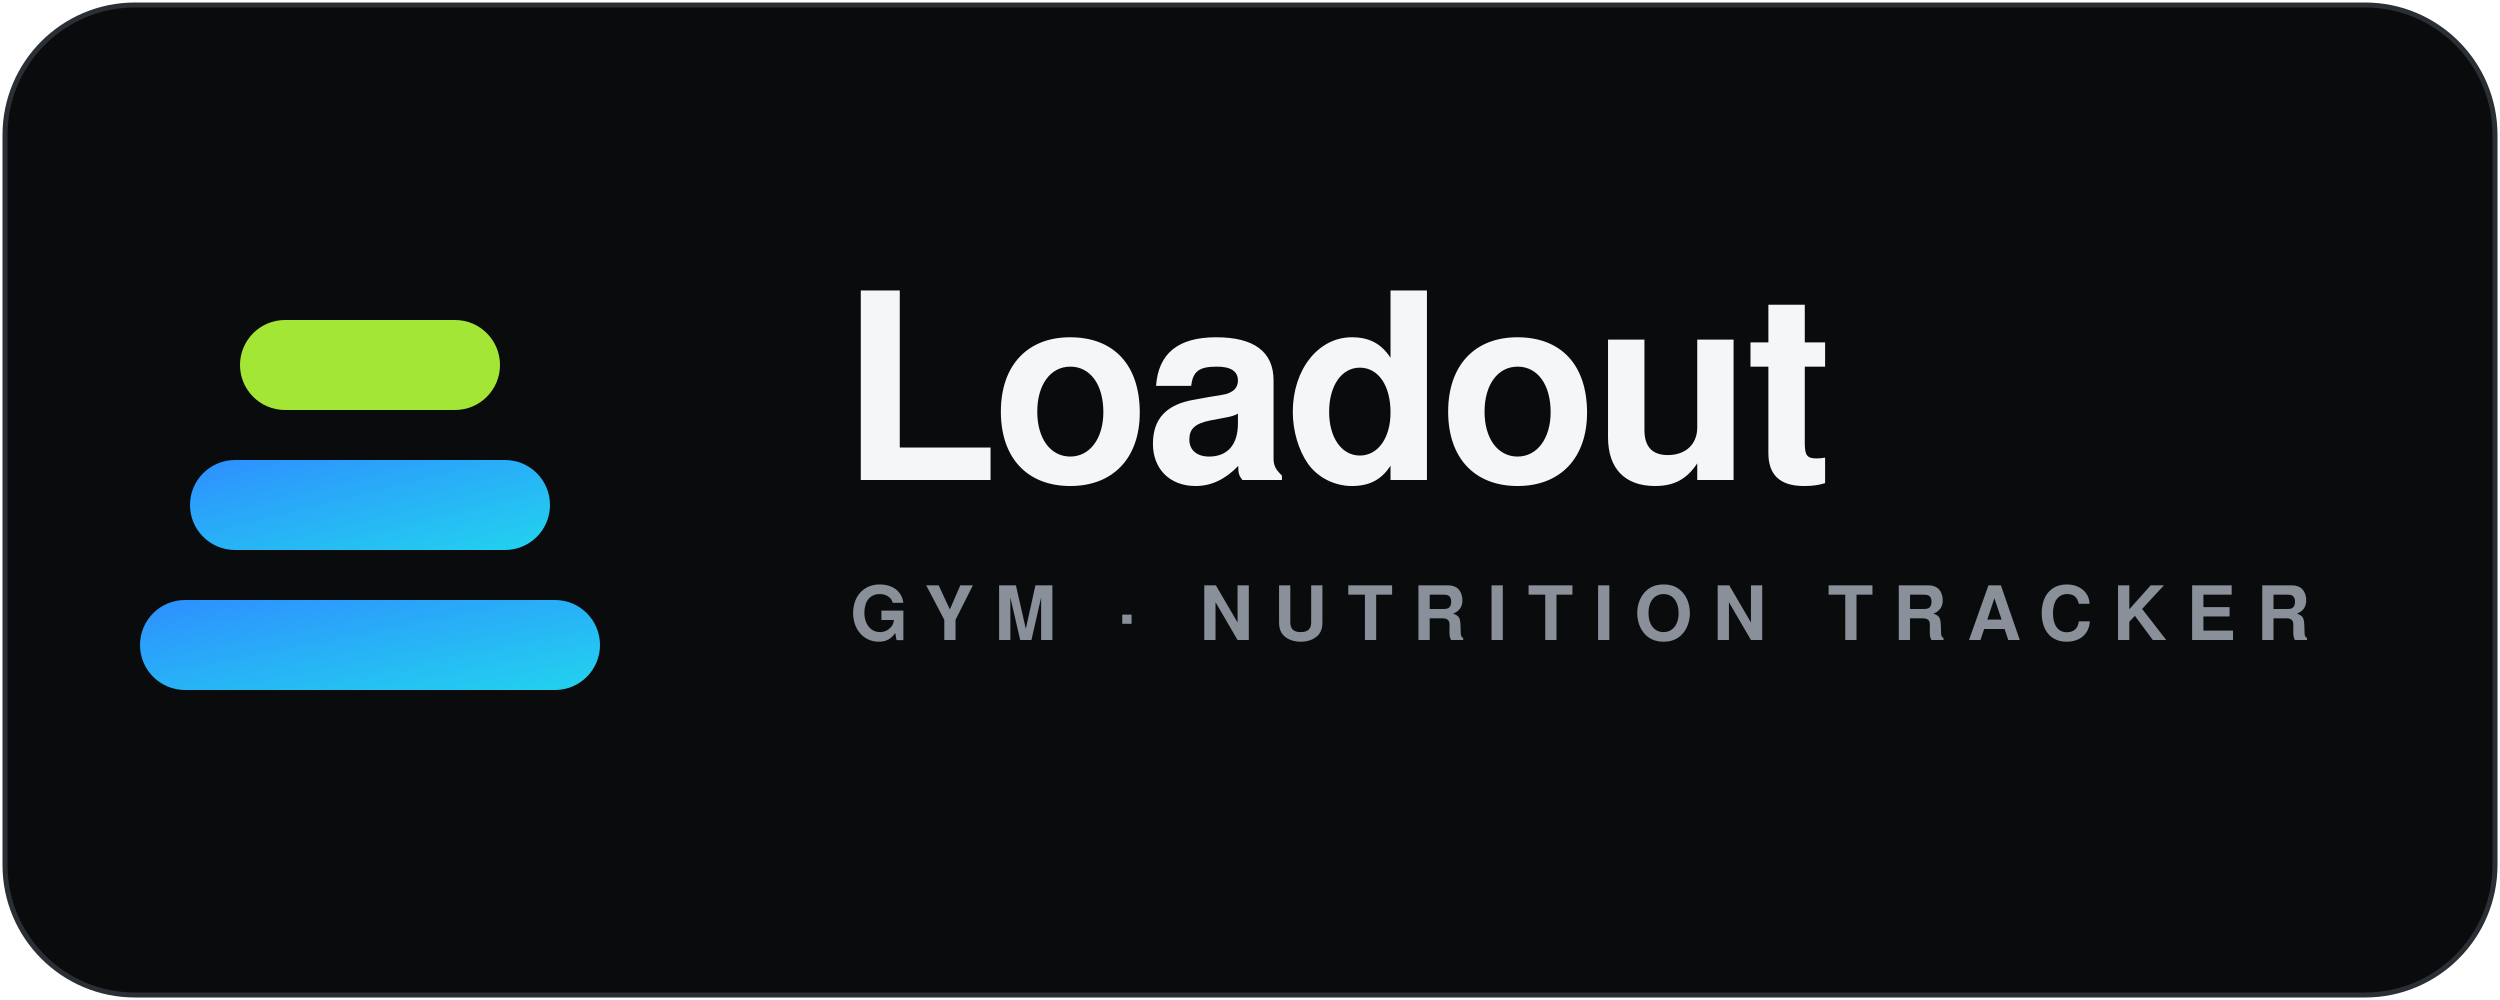
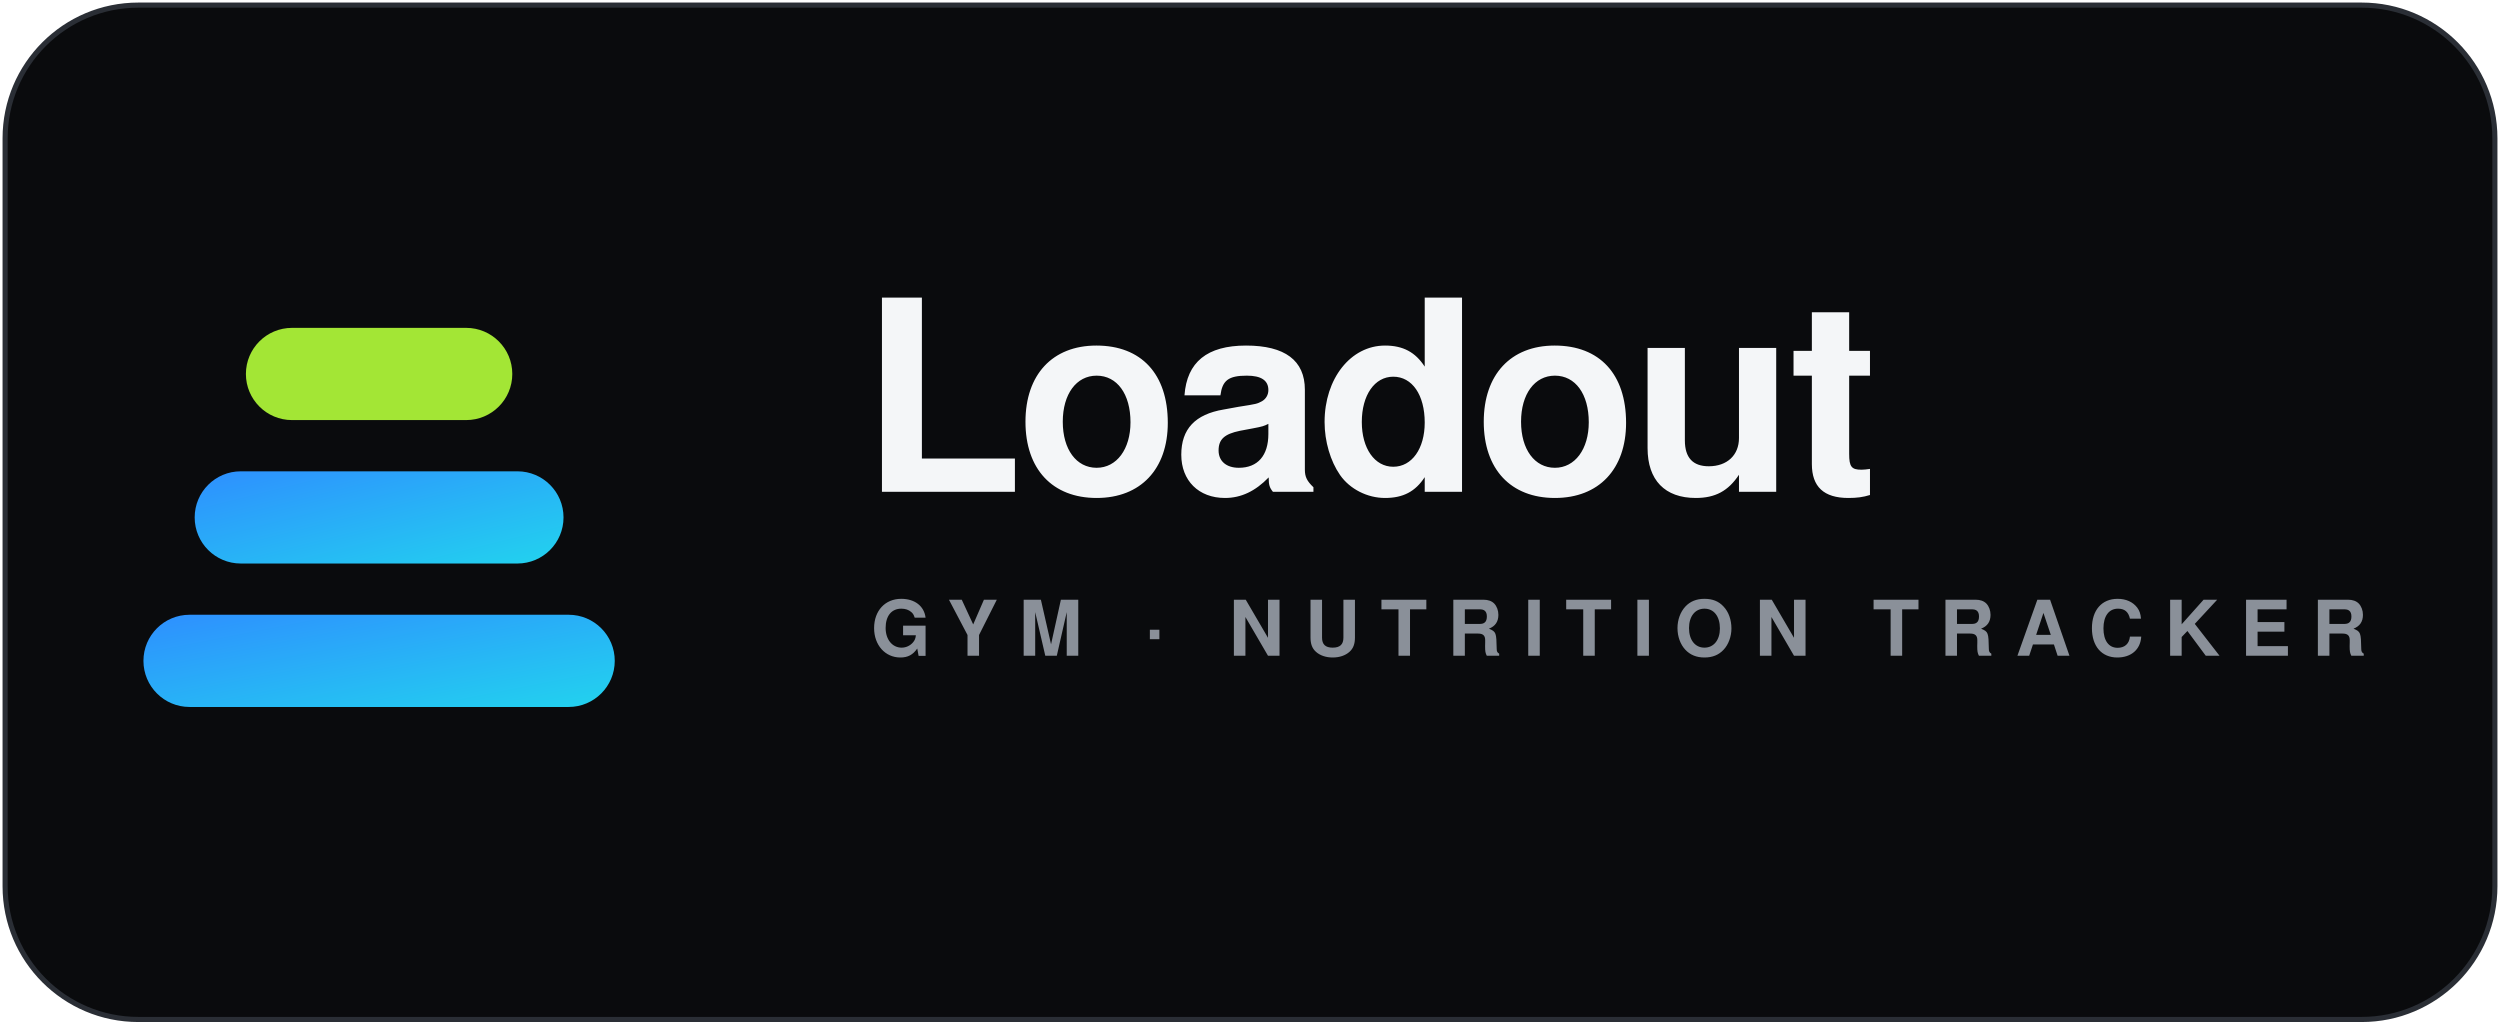
- <svg xmlns="http://www.w3.org/2000/svg" viewBox="0 0 500 200" width="500" height="200" role="img" aria-label="Loadout">
+ <svg xmlns="http://www.w3.org/2000/svg" viewBox="0 0 488 200" width="488" height="200" role="img" aria-label="Loadout">
  <defs>
    <linearGradient id="accent" x1="0" y1="0" x2="1" y2="1">
      <stop offset="0" stop-color="#2E8FFF" />
      <stop offset="1" stop-color="#22D3EE" />
    </linearGradient>
  </defs>
-   <rect x="1" y="1" width="498" height="198" rx="26" fill="#0A0B0D" stroke="#2A2E35" />
+   <rect x="1" y="1" width="486" height="198" rx="26" fill="#0A0B0D" stroke="#2A2E35" />
  <g transform="translate(74 100)">
    <rect x="-46" y="20" width="92" height="18" rx="9" fill="url(#accent)">
      <animate attributeName="opacity" values="0;1;1;0" keyTimes="0;0.2;0.85;1" dur="3s" begin="0s" repeatCount="indefinite" />
      <animateTransform attributeName="transform" type="translate" values="0 34;0 0;0 0;0 34" keyTimes="0;0.2;0.85;1" dur="3s" begin="0s" repeatCount="indefinite" />
    </rect>
    <rect x="-36" y="-8" width="72" height="18" rx="9" fill="url(#accent)">
      <animate attributeName="opacity" values="0;1;1;0" keyTimes="0;0.2;0.85;1" dur="3s" begin="0.3s" repeatCount="indefinite" />
      <animateTransform attributeName="transform" type="translate" values="0 34;0 0;0 0;0 34" keyTimes="0;0.2;0.85;1" dur="3s" begin="0.3s" repeatCount="indefinite" />
    </rect>
    <rect x="-26" y="-36" width="52" height="18" rx="9" fill="#A3E635">
      <animate attributeName="opacity" values="0;1;1;0" keyTimes="0;0.2;0.85;1" dur="3s" begin="0.6s" repeatCount="indefinite" />
      <animateTransform attributeName="transform" type="translate" values="0 34;0 0;0 0;0 34" keyTimes="0;0.2;0.85;1" dur="3s" begin="0.6s" repeatCount="indefinite" />
    </rect>
  </g>
  <text x="168" y="96" font-family="Segoe UI, Helvetica, Arial, sans-serif" font-size="52" font-weight="800" fill="#F4F6F8" letter-spacing="-1">Loadout</text>
  <text x="170" y="128" font-family="Segoe UI, Helvetica, Arial, sans-serif" font-size="15" font-weight="600" fill="#8A9099" letter-spacing="4">GYM · NUTRITION TRACKER</text>
  <rect x="170" y="142" height="3" rx="1.5" fill="url(#accent)">
    <animate attributeName="width" values="0;290;290;0" keyTimes="0;0.25;0.85;1" dur="3s" repeatCount="indefinite" />
  </rect>
</svg>
